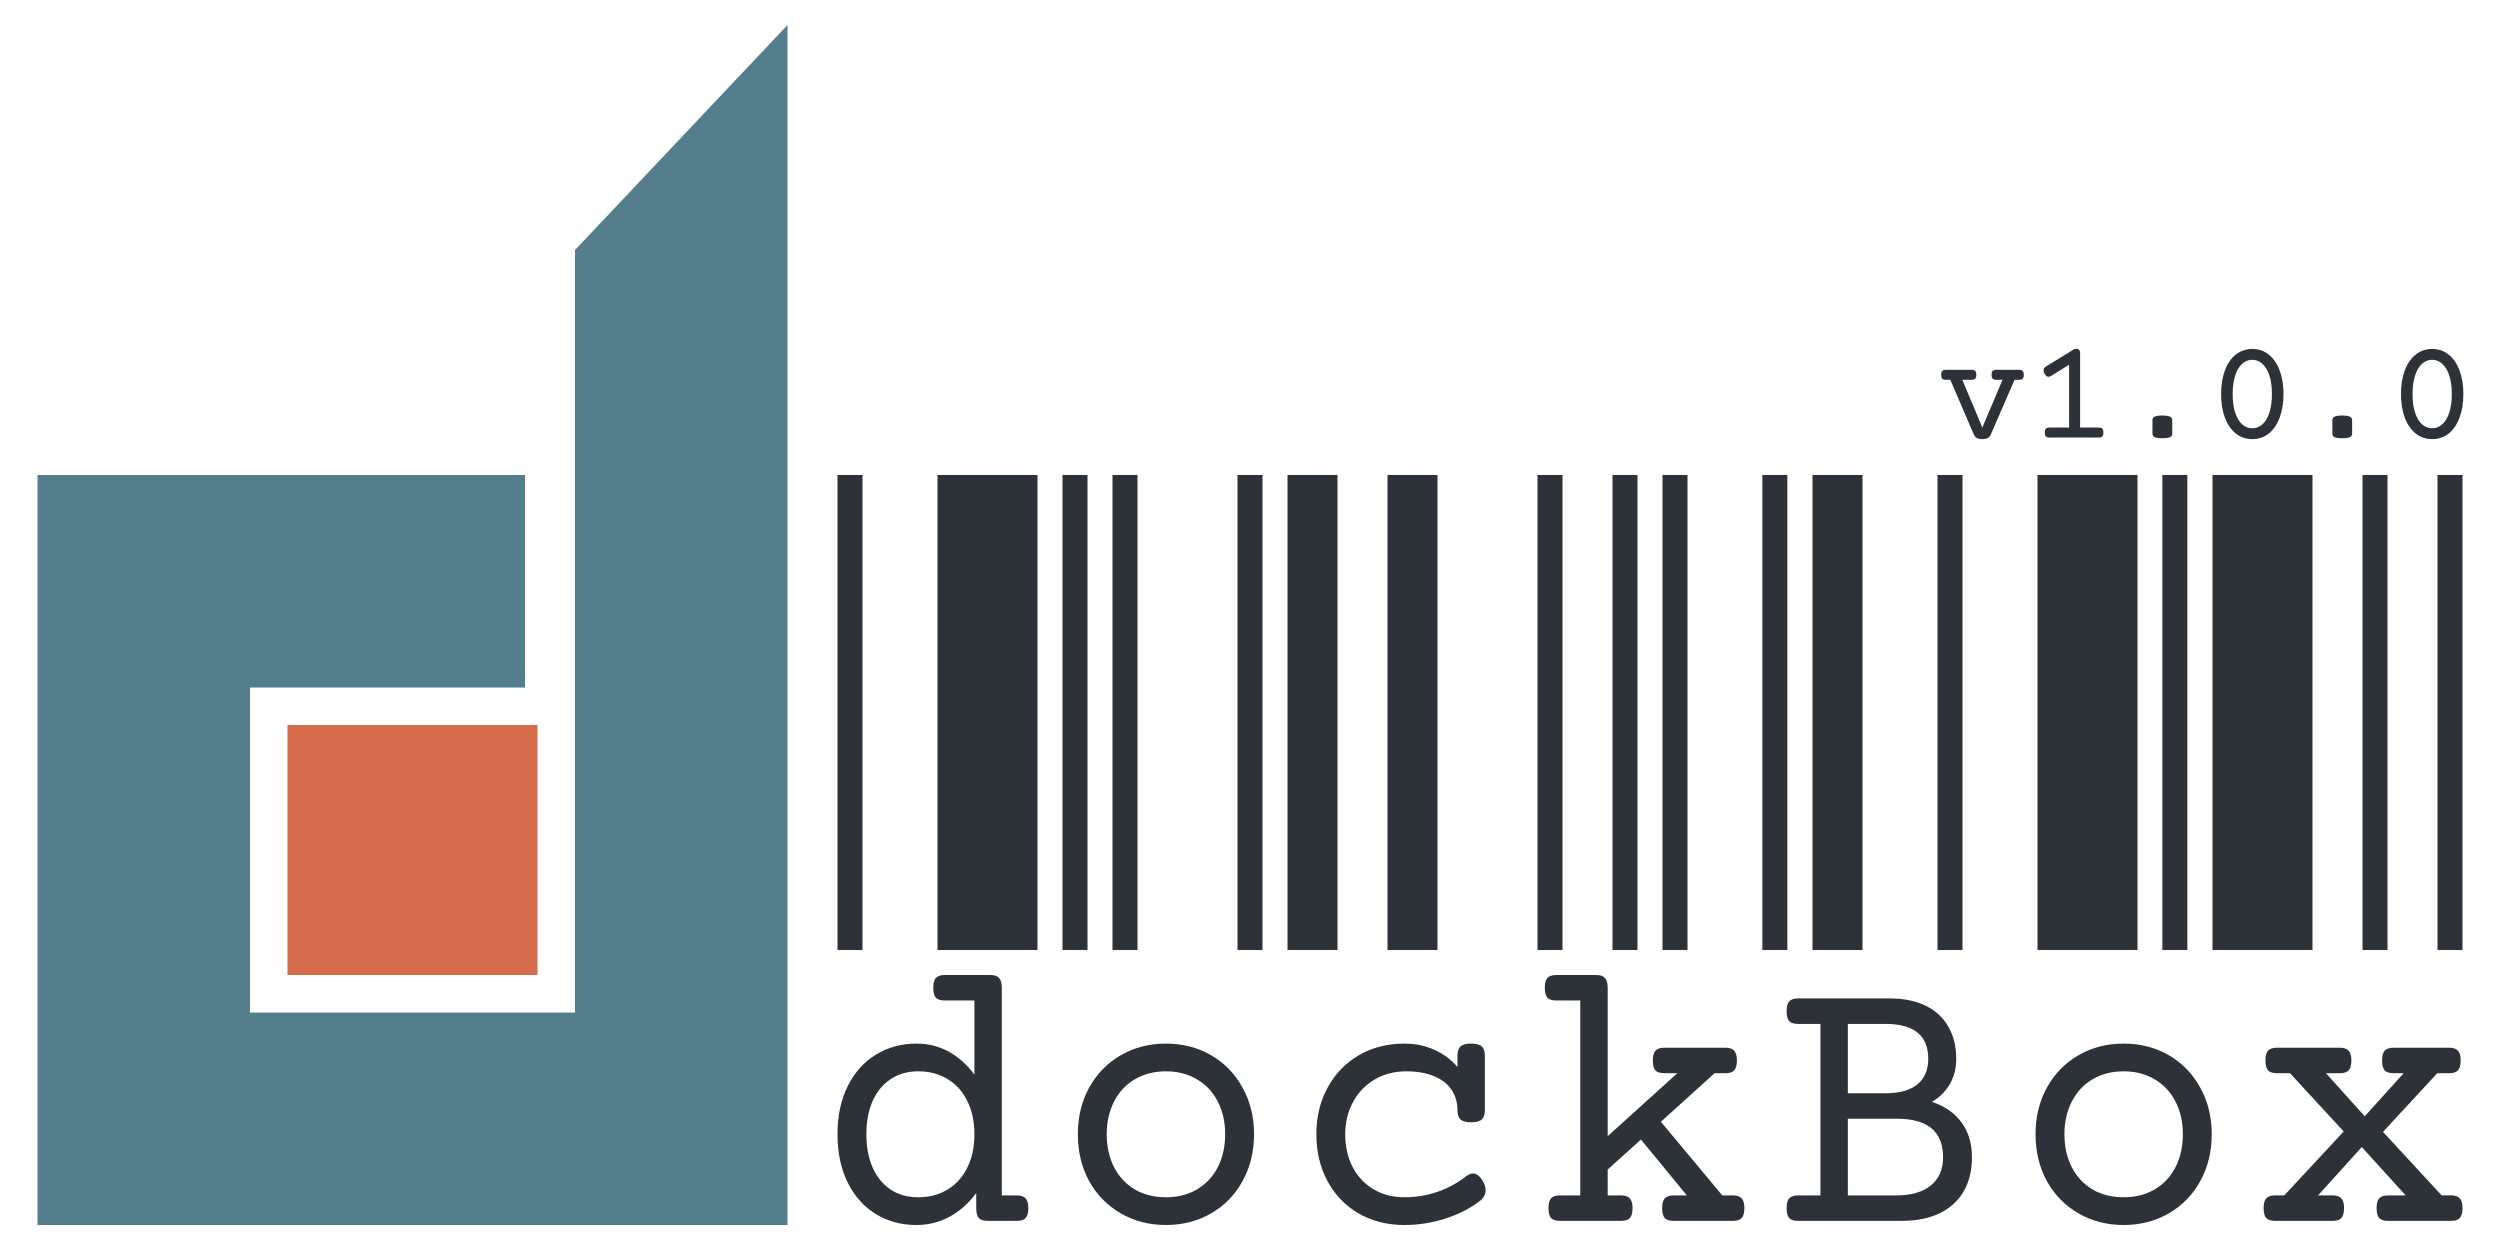
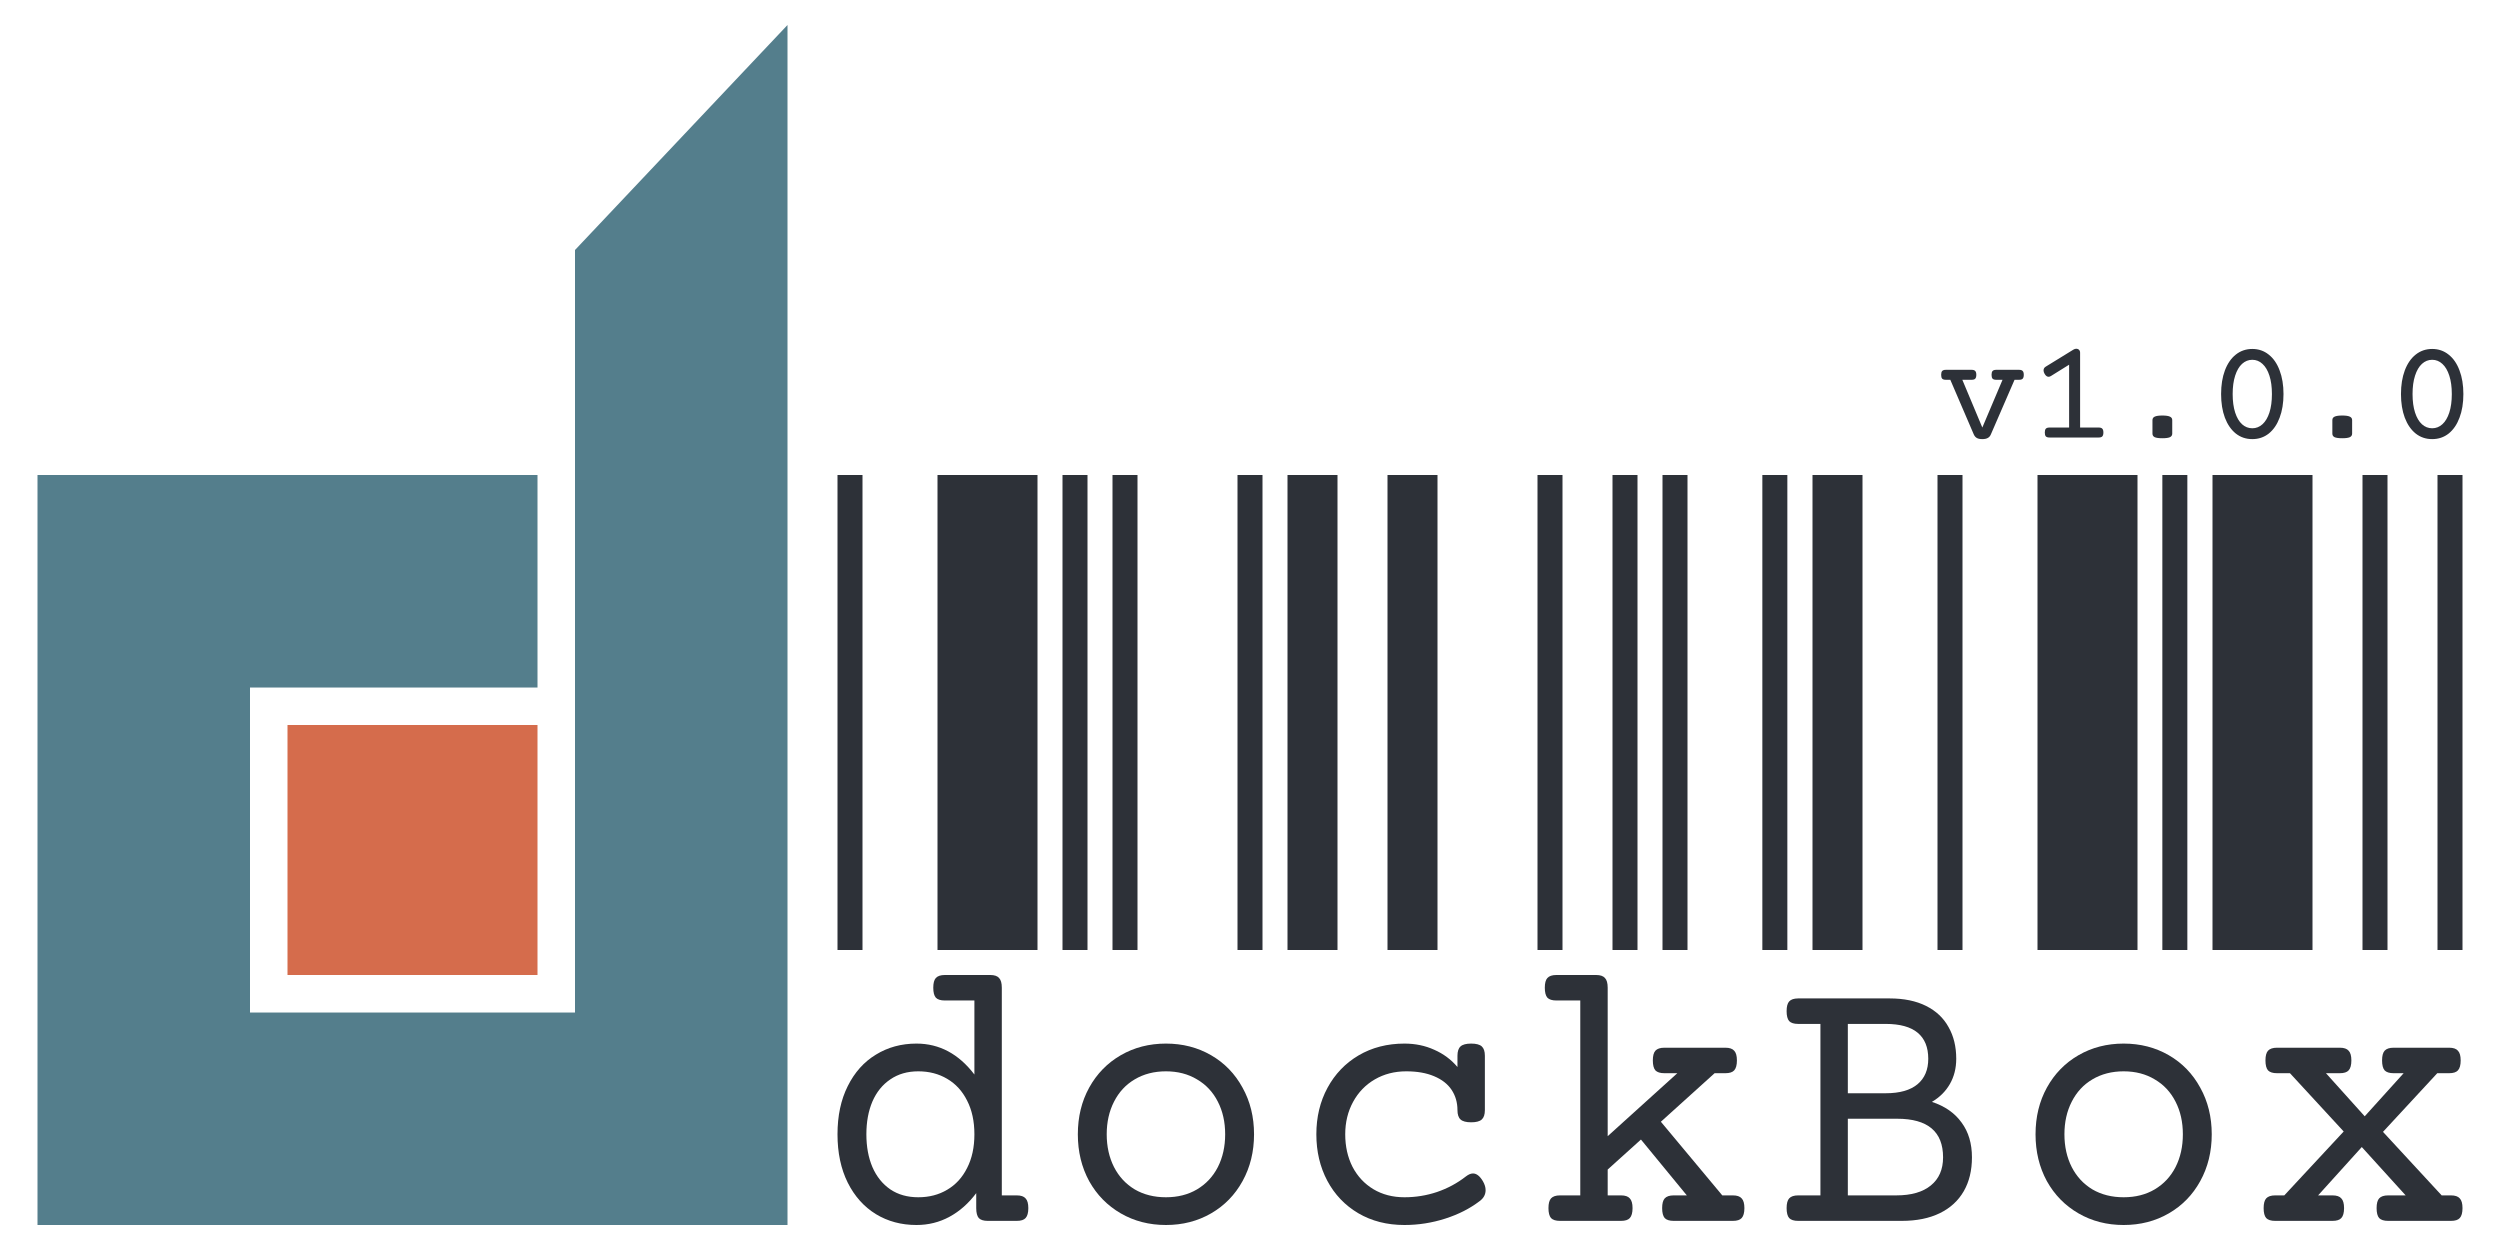
<svg xmlns="http://www.w3.org/2000/svg" width="200" height="100" viewBox="0 0 200 100" fill="none">
-   <path d="M63 2L46 20L46 81H20L20 55H42V38H3V98H63V2Z" fill="#547E8C" />
+   <path d="M63 2L46 20L46 81H20L20 55H43V38H3V98H63V2Z" fill="#547E8C" />
  <path d="M23 58L43 58V78H23V58Z" fill="#D56C4C" />
  <path d="M67 38L67 76H69L69 38H67ZM75 38L75 76H83L83 38H75ZM85 38L85 76H87L87 38H85ZM89 38L89 76H91L91 38H89ZM99 38L99 76H101L101 38H99ZM103 38L103 76H107L107 38H103ZM111 38L111 76H115L115 38H111ZM123 38L123 76H125L125 38H123ZM129 38L129 76H131L131 38H129ZM133 38L133 76H135V38H133ZM140.988 38V76H142.988L142.988 38H140.988ZM145 38L145 76H149V38H145ZM155 38L155 76H157L157 38H155ZM163 38V76H171L171 38H163ZM172.988 38L172.988 76H174.988L174.988 38H172.988ZM177 38V76H185L185 38H177ZM189 38V76H191V38H189ZM195 38V76H197V38H195Z" fill="#2D3138" />
  <path d="M79.224 78C79.556 78 79.79 78.08 79.926 78.24C80.072 78.39 80.145 78.65 80.145 79.019V95.631H81.344C81.676 95.631 81.91 95.711 82.046 95.871C82.193 96.021 82.266 96.281 82.266 96.651C82.266 97.02 82.193 97.285 82.046 97.445C81.91 97.595 81.676 97.67 81.344 97.67H79.019C78.688 97.67 78.449 97.595 78.303 97.445C78.167 97.285 78.098 97.02 78.098 96.651V95.451C77.484 96.271 76.773 96.901 75.963 97.34C75.154 97.78 74.272 98 73.317 98C72.108 98 71.026 97.71 70.071 97.13C69.115 96.541 68.365 95.701 67.819 94.612C67.273 93.512 67 92.223 67 90.744C67 89.264 67.273 87.98 67.819 86.891C68.365 85.791 69.115 84.951 70.071 84.372C71.026 83.782 72.108 83.487 73.317 83.487C75.15 83.487 76.695 84.312 77.952 85.961V80.039H75.583C75.252 80.039 75.013 79.964 74.867 79.814C74.73 79.654 74.662 79.389 74.662 79.019C74.662 78.65 74.73 78.39 74.867 78.24C75.013 78.08 75.252 78 75.583 78H79.224ZM73.463 85.706C72.596 85.706 71.85 85.921 71.226 86.351C70.602 86.771 70.124 87.36 69.793 88.12C69.471 88.88 69.31 89.754 69.31 90.744C69.31 91.733 69.471 92.608 69.793 93.367C70.124 94.127 70.602 94.722 71.226 95.151C71.85 95.571 72.596 95.781 73.463 95.781C74.331 95.781 75.101 95.581 75.773 95.181C76.456 94.782 76.987 94.202 77.367 93.442C77.757 92.683 77.952 91.783 77.952 90.744C77.952 89.704 77.757 88.805 77.367 88.045C76.987 87.285 76.456 86.706 75.773 86.306C75.101 85.906 74.331 85.706 73.463 85.706Z" fill="#2D3138" />
  <path d="M93.275 83.487C94.611 83.487 95.814 83.797 96.887 84.417C97.959 85.037 98.797 85.901 99.402 87.01C100.016 88.11 100.323 89.354 100.323 90.744C100.323 92.133 100.016 93.382 99.402 94.492C98.797 95.591 97.959 96.451 96.887 97.07C95.814 97.69 94.611 98 93.275 98C91.94 98 90.736 97.69 89.663 97.07C88.591 96.451 87.748 95.591 87.134 94.492C86.529 93.382 86.227 92.133 86.227 90.744C86.227 89.354 86.529 88.11 87.134 87.01C87.748 85.901 88.591 85.037 89.663 84.417C90.736 83.797 91.94 83.487 93.275 83.487ZM93.275 85.706C92.33 85.706 91.496 85.921 90.775 86.351C90.063 86.771 89.512 87.365 89.122 88.135C88.733 88.895 88.537 89.764 88.537 90.744C88.537 91.723 88.733 92.598 89.122 93.367C89.512 94.127 90.063 94.722 90.775 95.151C91.496 95.571 92.33 95.781 93.275 95.781C94.221 95.781 95.049 95.571 95.761 95.151C96.482 94.722 97.038 94.127 97.428 93.367C97.818 92.598 98.013 91.723 98.013 90.744C98.013 89.764 97.818 88.895 97.428 88.135C97.038 87.365 96.482 86.771 95.761 86.351C95.049 85.921 94.221 85.706 93.275 85.706Z" fill="#2D3138" />
  <path d="M117.693 83.487C118.093 83.487 118.376 83.562 118.541 83.712C118.707 83.862 118.79 84.112 118.79 84.462V88.81C118.79 89.159 118.707 89.409 118.541 89.559C118.376 89.709 118.093 89.784 117.693 89.784C117.294 89.784 117.011 89.709 116.845 89.559C116.679 89.409 116.597 89.159 116.597 88.81C116.597 88.2 116.441 87.66 116.129 87.19C115.817 86.721 115.349 86.356 114.725 86.096C114.111 85.836 113.37 85.706 112.502 85.706C111.566 85.706 110.728 85.921 109.987 86.351C109.246 86.781 108.666 87.38 108.247 88.15C107.828 88.919 107.618 89.784 107.618 90.744C107.618 91.713 107.813 92.583 108.203 93.352C108.603 94.112 109.159 94.707 109.87 95.136C110.592 95.566 111.42 95.781 112.356 95.781C113.253 95.781 114.121 95.641 114.959 95.361C115.807 95.072 116.577 94.657 117.269 94.117C117.474 93.957 117.664 93.877 117.839 93.877C118.122 93.877 118.385 94.082 118.629 94.492C118.775 94.742 118.848 94.981 118.848 95.211C118.848 95.561 118.692 95.851 118.38 96.081C117.601 96.681 116.679 97.15 115.617 97.49C114.554 97.83 113.467 98 112.356 98C110.962 98 109.729 97.685 108.657 97.055C107.594 96.426 106.77 95.561 106.185 94.462C105.601 93.362 105.308 92.123 105.308 90.744C105.308 89.364 105.605 88.125 106.2 87.025C106.795 85.926 107.623 85.061 108.686 84.432C109.758 83.802 110.982 83.487 112.356 83.487C113.224 83.487 114.018 83.652 114.74 83.982C115.471 84.302 116.09 84.762 116.597 85.361V84.462C116.597 84.112 116.679 83.862 116.845 83.712C117.011 83.562 117.294 83.487 117.693 83.487Z" fill="#2D3138" />
  <path d="M138.631 95.631C138.963 95.631 139.197 95.711 139.333 95.871C139.479 96.021 139.552 96.281 139.552 96.651C139.552 97.02 139.479 97.285 139.333 97.445C139.197 97.595 138.963 97.67 138.631 97.67H133.894C133.562 97.67 133.323 97.595 133.177 97.445C133.041 97.285 132.972 97.02 132.972 96.651C132.972 96.281 133.041 96.021 133.177 95.871C133.323 95.711 133.562 95.631 133.894 95.631H134.946L131.276 91.163L128.615 93.562V95.631H129.682C130.014 95.631 130.248 95.711 130.384 95.871C130.53 96.021 130.604 96.281 130.604 96.651C130.604 97.02 130.53 97.285 130.384 97.445C130.248 97.595 130.014 97.67 129.682 97.67H124.799C124.467 97.67 124.228 97.595 124.082 97.445C123.946 97.285 123.877 97.02 123.877 96.651C123.877 96.281 123.946 96.021 124.082 95.871C124.228 95.711 124.467 95.631 124.799 95.631H126.422V80.039H124.506C124.175 80.039 123.936 79.964 123.79 79.814C123.653 79.654 123.585 79.389 123.585 79.019C123.585 78.65 123.653 78.39 123.79 78.24C123.936 78.08 124.175 78 124.506 78H127.694C128.025 78 128.259 78.08 128.396 78.24C128.542 78.39 128.615 78.65 128.615 79.019V90.894L134.186 85.856H133.148C132.816 85.856 132.578 85.781 132.431 85.631C132.295 85.471 132.227 85.206 132.227 84.837C132.227 84.467 132.295 84.207 132.431 84.057C132.578 83.897 132.816 83.817 133.148 83.817H138.032C138.363 83.817 138.597 83.897 138.734 84.057C138.88 84.207 138.953 84.467 138.953 84.837C138.953 85.206 138.88 85.471 138.734 85.631C138.597 85.781 138.363 85.856 138.032 85.856H137.169L132.87 89.739L137.783 95.631H138.631Z" fill="#2D3138" />
  <path d="M151.176 79.874C152.317 79.874 153.286 80.074 154.086 80.474C154.885 80.874 155.485 81.438 155.884 82.168C156.294 82.888 156.499 83.732 156.499 84.702C156.499 85.461 156.328 86.136 155.987 86.726C155.655 87.305 155.178 87.78 154.554 88.15C155.587 88.49 156.377 89.04 156.923 89.799C157.478 90.549 157.756 91.478 157.756 92.588C157.756 93.637 157.537 94.542 157.098 95.301C156.659 96.061 156.021 96.646 155.183 97.055C154.344 97.465 153.33 97.67 152.141 97.67H143.85C143.519 97.67 143.28 97.595 143.134 97.445C142.997 97.285 142.929 97.02 142.929 96.651C142.929 96.281 142.997 96.021 143.134 95.871C143.28 95.711 143.519 95.631 143.85 95.631H145.634V81.913H143.85C143.519 81.913 143.28 81.838 143.134 81.688C142.997 81.528 142.929 81.263 142.929 80.894C142.929 80.524 142.997 80.264 143.134 80.114C143.28 79.954 143.519 79.874 143.85 79.874H151.176ZM147.827 87.46H150.854C151.975 87.46 152.823 87.22 153.399 86.741C153.974 86.261 154.261 85.581 154.261 84.702C154.261 83.782 153.979 83.088 153.413 82.618C152.848 82.148 151.995 81.913 150.854 81.913H147.827V87.46ZM147.827 95.631H151.702C152.901 95.631 153.823 95.366 154.466 94.837C155.119 94.307 155.446 93.557 155.446 92.588C155.446 90.529 154.222 89.499 151.776 89.499H147.827V95.631Z" fill="#2D3138" />
  <path d="M169.891 83.487C171.227 83.487 172.431 83.797 173.503 84.417C174.575 85.037 175.414 85.901 176.018 87.01C176.632 88.11 176.939 89.354 176.939 90.744C176.939 92.133 176.632 93.382 176.018 94.492C175.414 95.591 174.575 96.451 173.503 97.07C172.431 97.69 171.227 98 169.891 98C168.556 98 167.352 97.69 166.28 97.07C165.207 96.451 164.364 95.591 163.75 94.492C163.146 93.382 162.843 92.133 162.843 90.744C162.843 89.354 163.146 88.11 163.75 87.01C164.364 85.901 165.207 85.037 166.28 84.417C167.352 83.797 168.556 83.487 169.891 83.487ZM169.891 85.706C168.946 85.706 168.112 85.921 167.391 86.351C166.679 86.771 166.129 87.365 165.739 88.135C165.349 88.895 165.154 89.764 165.154 90.744C165.154 91.723 165.349 92.598 165.739 93.367C166.129 94.127 166.679 94.722 167.391 95.151C168.112 95.571 168.946 95.781 169.891 95.781C170.837 95.781 171.666 95.571 172.377 95.151C173.099 94.722 173.654 94.127 174.044 93.367C174.434 92.598 174.629 91.723 174.629 90.744C174.629 89.764 174.434 88.895 174.044 88.135C173.654 87.365 173.099 86.771 172.377 86.351C171.666 85.921 170.837 85.706 169.891 85.706Z" fill="#2D3138" />
  <path d="M195.933 83.817C196.264 83.817 196.498 83.897 196.634 84.057C196.781 84.207 196.854 84.467 196.854 84.837C196.854 85.206 196.781 85.471 196.634 85.631C196.498 85.781 196.264 85.856 195.933 85.856H194.982L190.639 90.549L195.333 95.631H196.079C196.41 95.631 196.644 95.711 196.781 95.871C196.927 96.021 197 96.281 197 96.651C197 97.02 196.927 97.285 196.781 97.445C196.644 97.595 196.41 97.67 196.079 97.67H191.049C190.717 97.67 190.478 97.595 190.332 97.445C190.196 97.285 190.128 97.02 190.128 96.651C190.128 96.281 190.196 96.021 190.332 95.871C190.478 95.711 190.717 95.631 191.049 95.631H192.452L188.943 91.763L185.448 95.631H186.604C186.935 95.631 187.169 95.711 187.305 95.871C187.452 96.021 187.525 96.281 187.525 96.651C187.525 97.02 187.452 97.285 187.305 97.445C187.169 97.595 186.935 97.67 186.604 97.67H182.012C181.681 97.67 181.442 97.595 181.296 97.445C181.159 97.285 181.091 97.02 181.091 96.651C181.091 96.281 181.159 96.021 181.296 95.871C181.442 95.711 181.681 95.631 182.012 95.631H182.743L187.495 90.519L183.197 85.856H182.158C181.827 85.856 181.588 85.781 181.442 85.631C181.305 85.471 181.237 85.206 181.237 84.837C181.237 84.467 181.305 84.207 181.442 84.057C181.588 83.897 181.827 83.817 182.158 83.817H187.188C187.52 83.817 187.754 83.897 187.89 84.057C188.037 84.207 188.11 84.467 188.11 84.837C188.11 85.206 188.037 85.471 187.89 85.631C187.754 85.781 187.52 85.856 187.188 85.856H186.077L189.177 89.304L192.292 85.856H191.487C191.156 85.856 190.917 85.781 190.771 85.631C190.634 85.471 190.566 85.206 190.566 84.837C190.566 84.467 190.634 84.207 190.771 84.057C190.917 83.897 191.156 83.817 191.487 83.817H195.933Z" fill="#2D3138" />
  <path d="M161.533 29.586C161.666 29.586 161.76 29.617 161.814 29.68C161.873 29.738 161.902 29.84 161.902 29.984C161.902 30.129 161.873 30.232 161.814 30.295C161.76 30.354 161.666 30.383 161.533 30.383H161.164L159.271 34.748C159.217 34.881 159.135 34.977 159.025 35.035C158.92 35.098 158.771 35.129 158.58 35.129C158.393 35.129 158.246 35.098 158.141 35.035C158.039 34.977 157.959 34.881 157.9 34.748L156.025 30.383H155.662C155.529 30.383 155.434 30.354 155.375 30.295C155.32 30.232 155.293 30.129 155.293 29.984C155.293 29.84 155.32 29.738 155.375 29.68C155.434 29.617 155.529 29.586 155.662 29.586H157.736C157.869 29.586 157.963 29.617 158.018 29.68C158.076 29.738 158.105 29.84 158.105 29.984C158.105 30.129 158.076 30.232 158.018 30.295C157.963 30.354 157.869 30.383 157.736 30.383H156.986L158.586 34.203L160.203 30.383H159.693C159.561 30.383 159.465 30.354 159.406 30.295C159.352 30.232 159.324 30.129 159.324 29.984C159.324 29.84 159.352 29.738 159.406 29.68C159.465 29.617 159.561 29.586 159.693 29.586H161.533ZM167.902 34.203C168.035 34.203 168.129 34.234 168.184 34.297C168.242 34.355 168.271 34.457 168.271 34.602C168.271 34.746 168.242 34.85 168.184 34.912C168.129 34.971 168.035 35 167.902 35H163.953C163.82 35 163.725 34.971 163.666 34.912C163.611 34.85 163.584 34.746 163.584 34.602C163.584 34.457 163.611 34.355 163.666 34.297C163.725 34.234 163.82 34.203 163.953 34.203H165.529V29.176L164.07 30.084C164.004 30.123 163.943 30.143 163.889 30.143C163.764 30.143 163.656 30.062 163.566 29.902C163.512 29.809 163.484 29.719 163.484 29.633C163.484 29.5 163.545 29.398 163.666 29.328L165.875 27.969C165.953 27.922 166.031 27.898 166.109 27.898C166.195 27.898 166.266 27.928 166.32 27.986C166.379 28.041 166.408 28.119 166.408 28.221V34.203H167.902ZM172.988 33.242C173.27 33.242 173.471 33.272 173.592 33.33C173.717 33.385 173.779 33.478 173.779 33.611V34.69C173.779 34.822 173.717 34.918 173.592 34.977C173.471 35.031 173.27 35.059 172.988 35.059C172.707 35.059 172.504 35.031 172.379 34.977C172.258 34.918 172.197 34.822 172.197 34.69V33.611C172.197 33.478 172.258 33.385 172.379 33.33C172.504 33.272 172.707 33.242 172.988 33.242ZM180.184 27.916C180.684 27.916 181.121 28.066 181.496 28.367C181.875 28.664 182.166 29.086 182.369 29.633C182.576 30.176 182.68 30.807 182.68 31.525C182.68 32.244 182.576 32.875 182.369 33.418C182.166 33.961 181.877 34.383 181.502 34.684C181.127 34.98 180.688 35.129 180.184 35.129C179.68 35.129 179.24 34.98 178.865 34.684C178.49 34.383 178.199 33.961 177.992 33.418C177.789 32.875 177.688 32.244 177.688 31.525C177.688 30.807 177.789 30.176 177.992 29.633C178.199 29.086 178.49 28.664 178.865 28.367C179.244 28.066 179.684 27.916 180.184 27.916ZM180.184 28.783C179.875 28.783 179.602 28.893 179.363 29.111C179.129 29.326 178.945 29.641 178.812 30.055C178.68 30.465 178.613 30.955 178.613 31.525C178.613 32.096 178.68 32.588 178.812 33.002C178.945 33.412 179.129 33.725 179.363 33.94C179.602 34.154 179.875 34.262 180.184 34.262C180.492 34.262 180.764 34.154 180.998 33.94C181.236 33.725 181.422 33.412 181.555 33.002C181.688 32.588 181.754 32.096 181.754 31.525C181.754 30.955 181.688 30.465 181.555 30.055C181.422 29.641 181.236 29.326 180.998 29.111C180.764 28.893 180.492 28.783 180.184 28.783ZM187.379 33.242C187.66 33.242 187.861 33.272 187.982 33.33C188.107 33.385 188.17 33.478 188.17 33.611V34.69C188.17 34.822 188.107 34.918 187.982 34.977C187.861 35.031 187.66 35.059 187.379 35.059C187.098 35.059 186.895 35.031 186.77 34.977C186.648 34.918 186.588 34.822 186.588 34.69V33.611C186.588 33.478 186.648 33.385 186.77 33.33C186.895 33.272 187.098 33.242 187.379 33.242ZM194.574 27.916C195.074 27.916 195.512 28.066 195.887 28.367C196.266 28.664 196.557 29.086 196.76 29.633C196.967 30.176 197.07 30.807 197.07 31.525C197.07 32.244 196.967 32.875 196.76 33.418C196.557 33.961 196.268 34.383 195.893 34.684C195.518 34.98 195.078 35.129 194.574 35.129C194.07 35.129 193.631 34.98 193.256 34.684C192.881 34.383 192.59 33.961 192.383 33.418C192.18 32.875 192.078 32.244 192.078 31.525C192.078 30.807 192.18 30.176 192.383 29.633C192.59 29.086 192.881 28.664 193.256 28.367C193.635 28.066 194.074 27.916 194.574 27.916ZM194.574 28.783C194.266 28.783 193.992 28.893 193.754 29.111C193.52 29.326 193.336 29.641 193.203 30.055C193.07 30.465 193.004 30.955 193.004 31.525C193.004 32.096 193.07 32.588 193.203 33.002C193.336 33.412 193.52 33.725 193.754 33.94C193.992 34.154 194.266 34.262 194.574 34.262C194.883 34.262 195.154 34.154 195.389 33.94C195.627 33.725 195.812 33.412 195.945 33.002C196.078 32.588 196.145 32.096 196.145 31.525C196.145 30.955 196.078 30.465 195.945 30.055C195.812 29.641 195.627 29.326 195.389 29.111C195.154 28.893 194.883 28.783 194.574 28.783Z" fill="#2D3138" />
</svg>
